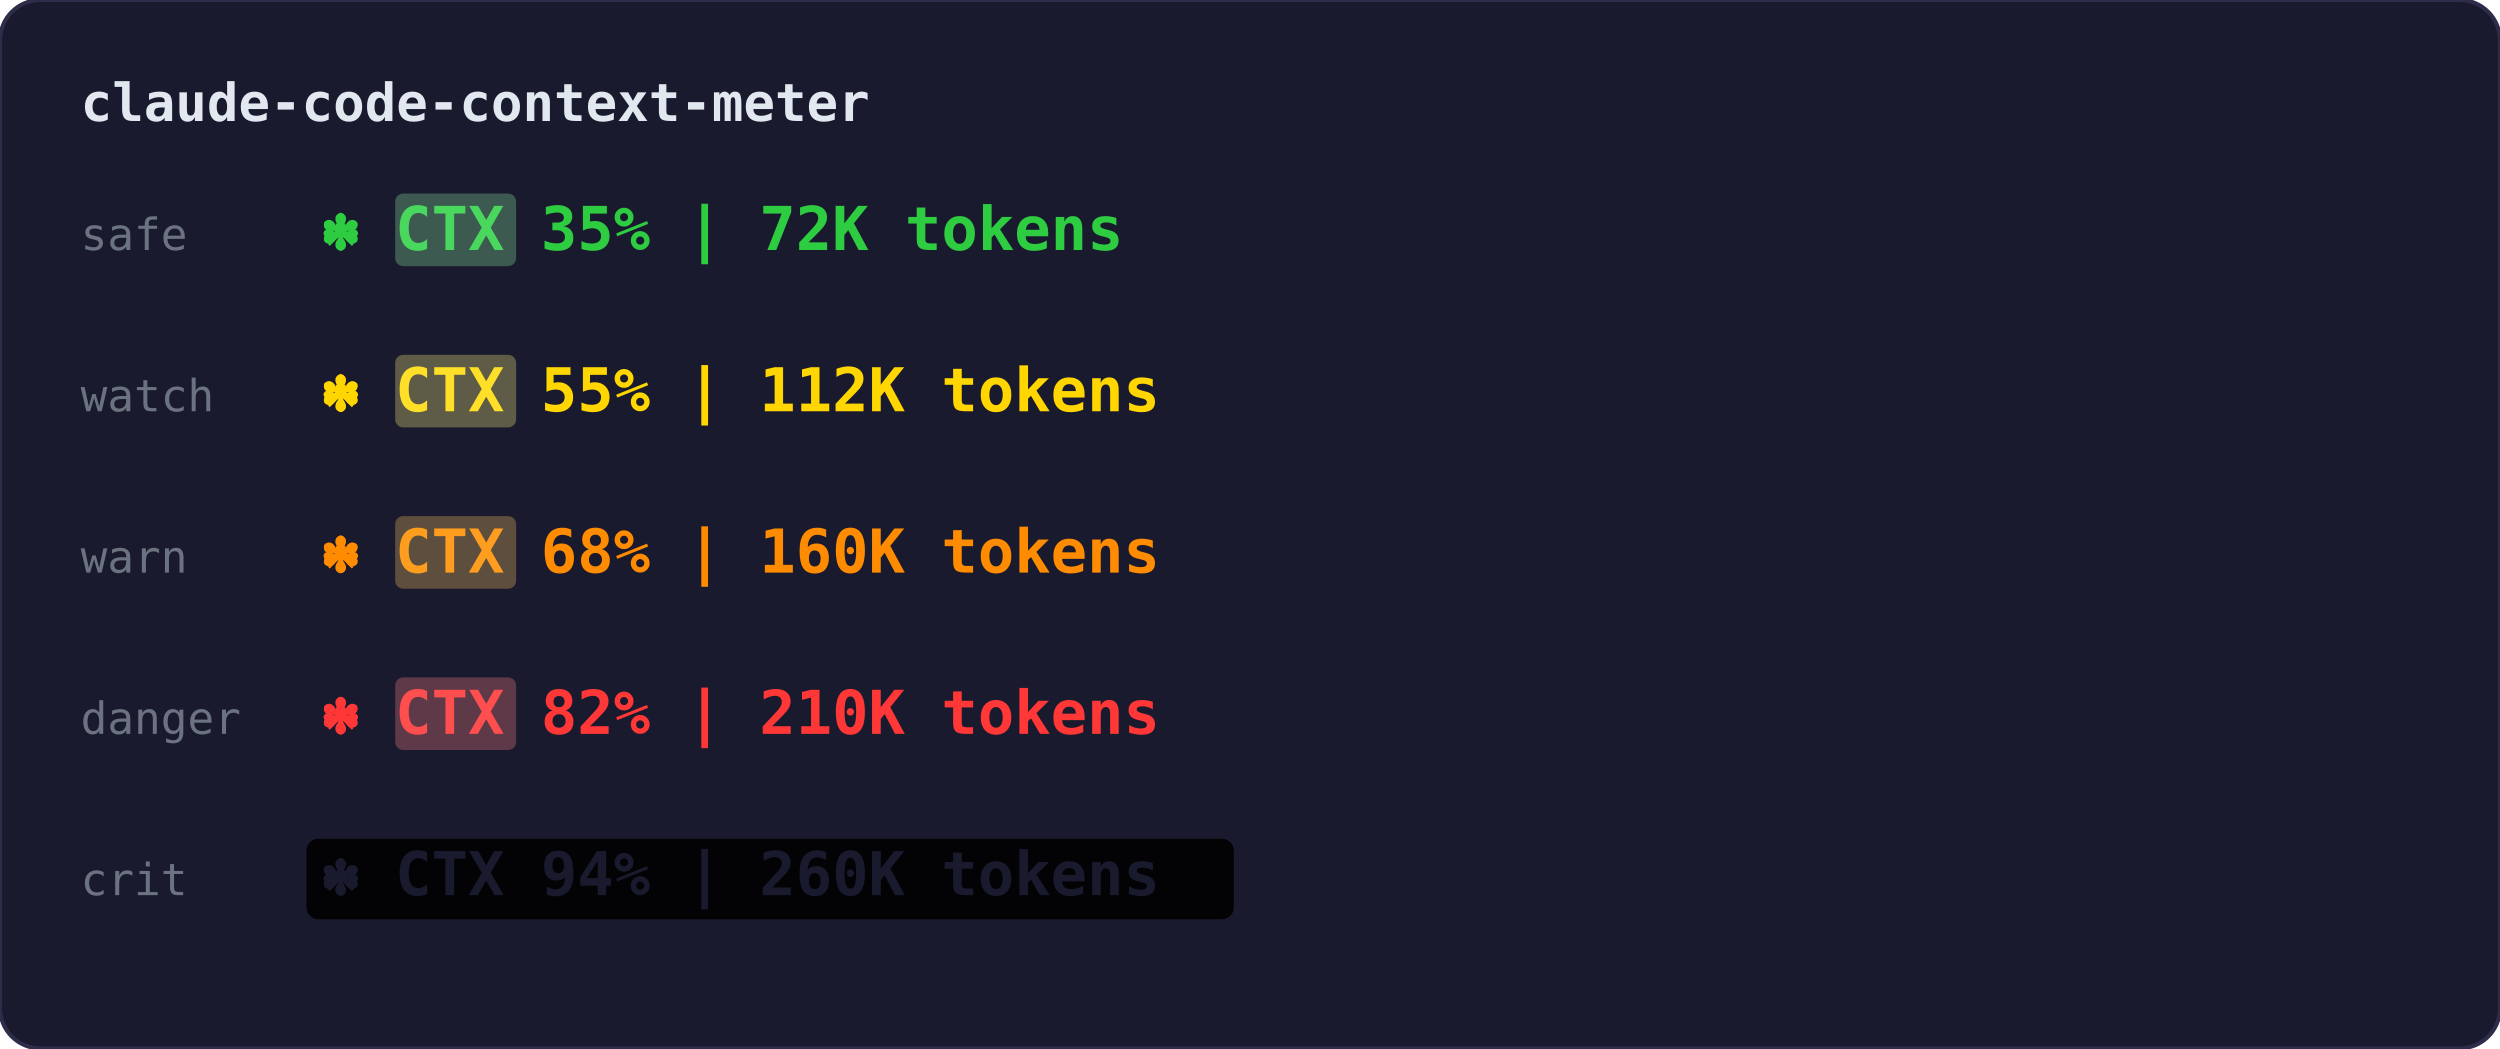
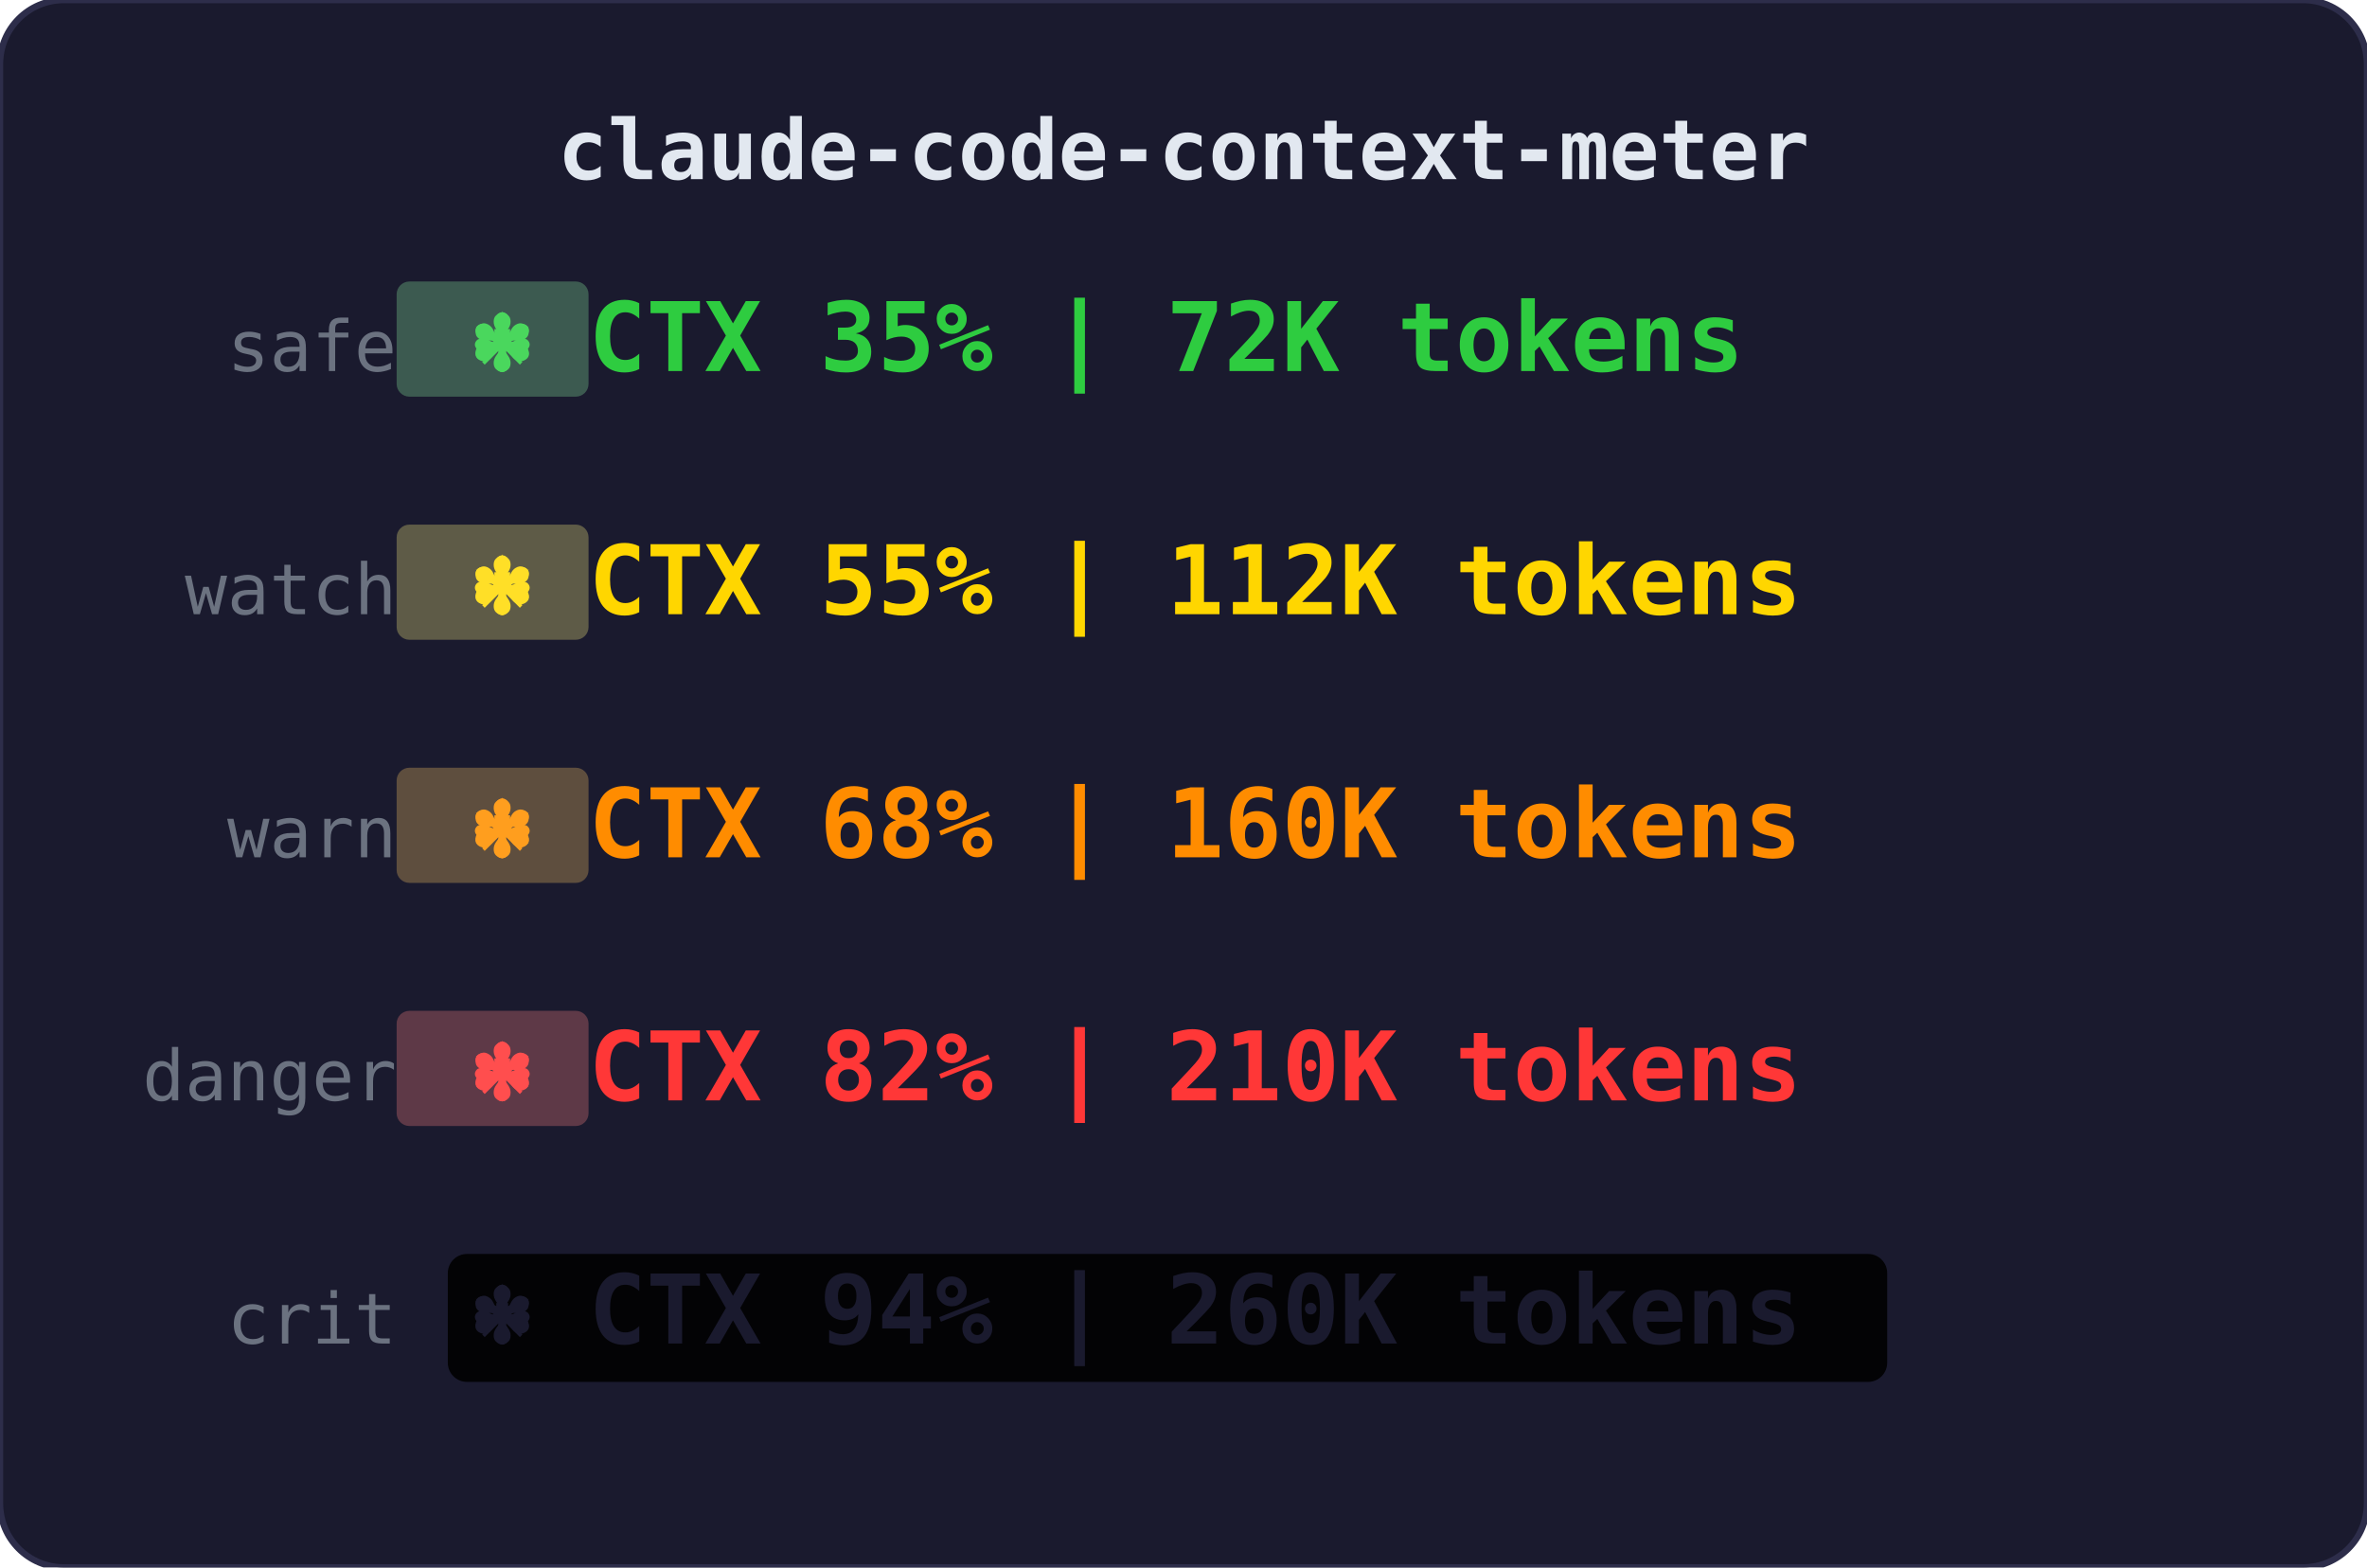
- <svg xmlns="http://www.w3.org/2000/svg" width="620" height="260" viewBox="0 0 620 260">
+ <svg xmlns="http://www.w3.org/2000/svg" width="370" height="245" viewBox="0 0 370 245" overflow="hidden">
  <style>
-     @keyframes shimmer-green {
-       0% { x: -30; }
-       100% { x: 240; }
-     }
-     @keyframes shimmer-yellow {
-       0% { x: -30; }
-       100% { x: 240; }
-     }
-     @keyframes shimmer-orange {
-       0% { x: -30; }
-       100% { x: 240; }
-     }
-     @keyframes shimmer-red {
-       0% { x: -30; }
-       100% { x: 240; }
-     }
-     @keyframes pulse-crit {
-       0% { fill: rgb(255, 55, 55); }
-       50% { fill: rgb(255, 150, 150); }
-       100% { fill: rgb(255, 55, 55); }
-     }
-     @keyframes spin {
-       0% { opacity: 1; }
-       8.3% { opacity: 1; }
-       8.4% { opacity: 0; }
-       100% { opacity: 0; }
-     }
-     @keyframes spin-reverse {
-       0% { opacity: 0; }
-       8.3% { opacity: 0; }
-       8.4% { opacity: 1; }
-       16.6% { opacity: 1; }
-       16.7% { opacity: 0; }
-       100% { opacity: 0; }
-     }
    text { font-family: "SF Mono", "Fira Code", "Cascadia Code", Menlo, monospace; }
    .bg { fill: #1a1a2e; }
-     .label { fill: #6b7280; font-size: 11px; }
+     .label { fill: #6b7280; font-size: 11px; text-anchor: end; }
    .spinner { font-size: 15px; }
- 
-     /* Spinner frames for each row */
-     .s0 { animation: spin 1.44s linear infinite; animation-delay: 0s; }
-     .s1 { animation: spin 1.44s linear infinite; animation-delay: -0.12s; }
-     .s2 { animation: spin 1.44s linear infinite; animation-delay: -0.24s; }
-     .s3 { animation: spin 1.44s linear infinite; animation-delay: -0.36s; }
-     .s4 { animation: spin 1.44s linear infinite; animation-delay: -0.48s; }
-     .s5 { animation: spin 1.44s linear infinite; animation-delay: -0.60s; }
- 
    .row-green { fill: rgb(46, 204, 64); font-size: 15px; font-weight: bold; }
    .row-yellow { fill: rgb(255, 214, 0); font-size: 15px; font-weight: bold; }
    .row-orange { fill: rgb(255, 140, 0); font-size: 15px; font-weight: bold; }
    .row-red { fill: rgb(255, 55, 55); font-size: 15px; font-weight: bold; }
-     .row-crit { font-size: 15px; font-weight: bold; animation: pulse-crit 1s ease-in-out infinite; }
  </style>
-   <rect class="bg" width="620" height="260" rx="10" />
-   <text x="20" y="30" fill="#e2e8f0" font-size="13" font-weight="bold" font-family="SF Mono, Fira Code, Menlo, monospace">claude-code-context-meter</text>
-   <text class="label" x="20" y="62">safe</text>
+   <rect class="bg" width="370" height="245" rx="10" />
+   <text x="185" y="28" fill="#e2e8f0" font-size="13" font-weight="bold" font-family="SF Mono, Fira Code, Menlo, monospace" text-anchor="middle">claude-code-context-meter</text>
+   <text class="label" x="62" y="58">safe</text>
  <g>
-     <text class="row-green spinner" x="80" y="62">
+     <text class="row-green spinner" x="74" y="58">
      <tspan>·</tspan>
      <animate attributeName="opacity" values="1;1;0;0;0;0;0;0;0;0;0;0" dur="1.44s" repeatCount="indefinite" />
    </text>
-     <text class="row-green spinner" x="80" y="62">
+     <text class="row-green spinner" x="74" y="58">
      <tspan>✢</tspan>
      <animate attributeName="opacity" values="0;0;1;1;0;0;0;0;0;0;0;0" dur="1.44s" repeatCount="indefinite" />
    </text>
-     <text class="row-green spinner" x="80" y="62">
+     <text class="row-green spinner" x="74" y="58">
      <tspan>✳</tspan>
      <animate attributeName="opacity" values="0;0;0;0;1;1;0;0;0;0;0;0" dur="1.44s" repeatCount="indefinite" />
    </text>
-     <text class="row-green spinner" x="80" y="62">
+     <text class="row-green spinner" x="74" y="58">
      <tspan>✶</tspan>
      <animate attributeName="opacity" values="0;0;0;0;0;0;1;1;0;0;0;0" dur="1.44s" repeatCount="indefinite" />
    </text>
-     <text class="row-green spinner" x="80" y="62">
+     <text class="row-green spinner" x="74" y="58">
      <tspan>✻</tspan>
      <animate attributeName="opacity" values="0;0;0;0;0;0;0;0;1;1;0;0" dur="1.44s" repeatCount="indefinite" />
    </text>
-     <text class="row-green spinner" x="80" y="62">
+     <text class="row-green spinner" x="74" y="58">
      <tspan>✽</tspan>
      <animate attributeName="opacity" values="0;0;0;0;0;0;0;0;0;0;1;1" dur="1.44s" repeatCount="indefinite" />
    </text>
-     <text class="row-green" x="98" y="62">CTX 35% | 72K tokens</text>
-     <rect x="98" y="48" width="30" height="18" rx="2" fill="rgb(140, 240, 160)" opacity="0.3">
-       <animate attributeName="x" values="68;298" dur="5s" repeatCount="indefinite" />
+     <text class="row-green" x="92" y="58">CTX 35% | 72K tokens</text>
+     <rect x="62" y="44" width="30" height="18" rx="2" fill="rgb(140, 240, 160)" opacity="0.3">
+       <animate attributeName="x" values="62;290" dur="5s" repeatCount="indefinite" />
    </rect>
  </g>
-   <text class="label" x="20" y="102">watch</text>
+   <text class="label" x="62" y="96">watch</text>
  <g>
-     <text class="row-yellow spinner" x="80" y="102">
+     <text class="row-yellow spinner" x="74" y="96">
      <tspan>·</tspan>
      <animate attributeName="opacity" values="1;1;0;0;0;0;0;0;0;0;0;0" dur="1.44s" repeatCount="indefinite" />
    </text>
-     <text class="row-yellow spinner" x="80" y="102">
+     <text class="row-yellow spinner" x="74" y="96">
      <tspan>✢</tspan>
      <animate attributeName="opacity" values="0;0;1;1;0;0;0;0;0;0;0;0" dur="1.44s" repeatCount="indefinite" />
    </text>
-     <text class="row-yellow spinner" x="80" y="102">
+     <text class="row-yellow spinner" x="74" y="96">
      <tspan>✳</tspan>
      <animate attributeName="opacity" values="0;0;0;0;1;1;0;0;0;0;0;0" dur="1.44s" repeatCount="indefinite" />
    </text>
-     <text class="row-yellow spinner" x="80" y="102">
+     <text class="row-yellow spinner" x="74" y="96">
      <tspan>✶</tspan>
      <animate attributeName="opacity" values="0;0;0;0;0;0;1;1;0;0;0;0" dur="1.44s" repeatCount="indefinite" />
    </text>
-     <text class="row-yellow spinner" x="80" y="102">
+     <text class="row-yellow spinner" x="74" y="96">
      <tspan>✻</tspan>
      <animate attributeName="opacity" values="0;0;0;0;0;0;0;0;1;1;0;0" dur="1.44s" repeatCount="indefinite" />
    </text>
-     <text class="row-yellow spinner" x="80" y="102">
+     <text class="row-yellow spinner" x="74" y="96">
      <tspan>✽</tspan>
      <animate attributeName="opacity" values="0;0;0;0;0;0;0;0;0;0;1;1" dur="1.44s" repeatCount="indefinite" />
    </text>
-     <text class="row-yellow" x="98" y="102">CTX 55% | 112K tokens</text>
-     <rect x="98" y="88" width="30" height="18" rx="2" fill="rgb(255, 245, 130)" opacity="0.3">
-       <animate attributeName="x" values="68;298" dur="4s" repeatCount="indefinite" />
+     <text class="row-yellow" x="92" y="96">CTX 55% | 112K tokens</text>
+     <rect x="62" y="82" width="30" height="18" rx="2" fill="rgb(255, 245, 130)" opacity="0.3">
+       <animate attributeName="x" values="62;290" dur="4s" repeatCount="indefinite" />
    </rect>
  </g>
-   <text class="label" x="20" y="142">warn</text>
+   <text class="label" x="62" y="134">warn</text>
  <g>
-     <text class="row-orange spinner" x="80" y="142">
+     <text class="row-orange spinner" x="74" y="134">
      <tspan>·</tspan>
      <animate attributeName="opacity" values="1;1;0;0;0;0;0;0;0;0;0;0" dur="1.44s" repeatCount="indefinite" />
    </text>
-     <text class="row-orange spinner" x="80" y="142">
+     <text class="row-orange spinner" x="74" y="134">
      <tspan>✢</tspan>
      <animate attributeName="opacity" values="0;0;1;1;0;0;0;0;0;0;0;0" dur="1.44s" repeatCount="indefinite" />
    </text>
-     <text class="row-orange spinner" x="80" y="142">
+     <text class="row-orange spinner" x="74" y="134">
      <tspan>✳</tspan>
      <animate attributeName="opacity" values="0;0;0;0;1;1;0;0;0;0;0;0" dur="1.44s" repeatCount="indefinite" />
    </text>
-     <text class="row-orange spinner" x="80" y="142">
+     <text class="row-orange spinner" x="74" y="134">
      <tspan>✶</tspan>
      <animate attributeName="opacity" values="0;0;0;0;0;0;1;1;0;0;0;0" dur="1.44s" repeatCount="indefinite" />
    </text>
-     <text class="row-orange spinner" x="80" y="142">
+     <text class="row-orange spinner" x="74" y="134">
      <tspan>✻</tspan>
      <animate attributeName="opacity" values="0;0;0;0;0;0;0;0;1;1;0;0" dur="1.44s" repeatCount="indefinite" />
    </text>
-     <text class="row-orange spinner" x="80" y="142">
+     <text class="row-orange spinner" x="74" y="134">
      <tspan>✽</tspan>
      <animate attributeName="opacity" values="0;0;0;0;0;0;0;0;0;0;1;1" dur="1.44s" repeatCount="indefinite" />
    </text>
-     <text class="row-orange" x="98" y="142">CTX 68% | 160K tokens</text>
-     <rect x="98" y="128" width="30" height="18" rx="2" fill="rgb(255, 200, 100)" opacity="0.3">
-       <animate attributeName="x" values="68;298" dur="3s" repeatCount="indefinite" />
+     <text class="row-orange" x="92" y="134">CTX 68% | 160K tokens</text>
+     <rect x="62" y="120" width="30" height="18" rx="2" fill="rgb(255, 200, 100)" opacity="0.3">
+       <animate attributeName="x" values="62;290" dur="3s" repeatCount="indefinite" />
    </rect>
  </g>
-   <text class="label" x="20" y="182">danger</text>
+   <text class="label" x="62" y="172">danger</text>
  <g>
-     <text class="row-red spinner" x="80" y="182">
+     <text class="row-red spinner" x="74" y="172">
      <tspan>·</tspan>
      <animate attributeName="opacity" values="1;1;0;0;0;0;0;0;0;0;0;0" dur="1.44s" repeatCount="indefinite" />
    </text>
-     <text class="row-red spinner" x="80" y="182">
+     <text class="row-red spinner" x="74" y="172">
      <tspan>✢</tspan>
      <animate attributeName="opacity" values="0;0;1;1;0;0;0;0;0;0;0;0" dur="1.44s" repeatCount="indefinite" />
    </text>
-     <text class="row-red spinner" x="80" y="182">
+     <text class="row-red spinner" x="74" y="172">
      <tspan>✳</tspan>
      <animate attributeName="opacity" values="0;0;0;0;1;1;0;0;0;0;0;0" dur="1.44s" repeatCount="indefinite" />
    </text>
-     <text class="row-red spinner" x="80" y="182">
+     <text class="row-red spinner" x="74" y="172">
      <tspan>✶</tspan>
      <animate attributeName="opacity" values="0;0;0;0;0;0;1;1;0;0;0;0" dur="1.44s" repeatCount="indefinite" />
    </text>
-     <text class="row-red spinner" x="80" y="182">
+     <text class="row-red spinner" x="74" y="172">
      <tspan>✻</tspan>
      <animate attributeName="opacity" values="0;0;0;0;0;0;0;0;1;1;0;0" dur="1.44s" repeatCount="indefinite" />
    </text>
-     <text class="row-red spinner" x="80" y="182">
+     <text class="row-red spinner" x="74" y="172">
      <tspan>✽</tspan>
      <animate attributeName="opacity" values="0;0;0;0;0;0;0;0;0;0;1;1" dur="1.44s" repeatCount="indefinite" />
    </text>
-     <text class="row-red" x="98" y="182">CTX 82% | 210K tokens</text>
-     <rect x="98" y="168" width="30" height="18" rx="2" fill="rgb(255, 130, 130)" opacity="0.3">
-       <animate attributeName="x" values="68;298" dur="2.4s" repeatCount="indefinite" />
+     <text class="row-red" x="92" y="172">CTX 82% | 210K tokens</text>
+     <rect x="62" y="158" width="30" height="18" rx="2" fill="rgb(255, 130, 130)" opacity="0.3">
+       <animate attributeName="x" values="62;290" dur="2.4s" repeatCount="indefinite" />
    </rect>
  </g>
-   <text class="label" x="20" y="222">crit</text>
+   <text class="label" x="62" y="210">crit</text>
  <g>
-     <rect x="76" y="208" width="230" height="20" rx="3" opacity="0.9">
+     <rect x="70" y="196" width="225" height="20" rx="3" opacity="0.9">
      <animate attributeName="fill" values="rgb(255,55,55);rgb(255,150,150);rgb(255,55,55)" dur="1s" repeatCount="indefinite" />
    </rect>
-     <text class="spinner" x="80" y="222" fill="#1a1a2e">
+     <text class="spinner" x="74" y="210" fill="#1a1a2e">
      <tspan>·</tspan>
      <animate attributeName="opacity" values="1;1;0;0;0;0;0;0;0;0;0;0" dur="1.44s" repeatCount="indefinite" />
    </text>
-     <text class="spinner" x="80" y="222" fill="#1a1a2e">
+     <text class="spinner" x="74" y="210" fill="#1a1a2e">
      <tspan>✢</tspan>
      <animate attributeName="opacity" values="0;0;1;1;0;0;0;0;0;0;0;0" dur="1.44s" repeatCount="indefinite" />
    </text>
-     <text class="spinner" x="80" y="222" fill="#1a1a2e">
+     <text class="spinner" x="74" y="210" fill="#1a1a2e">
      <tspan>✳</tspan>
      <animate attributeName="opacity" values="0;0;0;0;1;1;0;0;0;0;0;0" dur="1.44s" repeatCount="indefinite" />
    </text>
-     <text class="spinner" x="80" y="222" fill="#1a1a2e">
+     <text class="spinner" x="74" y="210" fill="#1a1a2e">
      <tspan>✶</tspan>
      <animate attributeName="opacity" values="0;0;0;0;0;0;1;1;0;0;0;0" dur="1.44s" repeatCount="indefinite" />
    </text>
-     <text class="spinner" x="80" y="222" fill="#1a1a2e">
+     <text class="spinner" x="74" y="210" fill="#1a1a2e">
      <tspan>✻</tspan>
      <animate attributeName="opacity" values="0;0;0;0;0;0;0;0;1;1;0;0" dur="1.44s" repeatCount="indefinite" />
    </text>
-     <text class="spinner" x="80" y="222" fill="#1a1a2e">
+     <text class="spinner" x="74" y="210" fill="#1a1a2e">
      <tspan>✽</tspan>
      <animate attributeName="opacity" values="0;0;0;0;0;0;0;0;0;0;1;1" dur="1.44s" repeatCount="indefinite" />
    </text>
-     <text x="98" y="222" fill="#1a1a2e" font-size="15" font-weight="bold" font-family="SF Mono, Fira Code, Menlo, monospace">CTX 94% | 260K tokens</text>
+     <text x="92" y="210" fill="#1a1a2e" font-size="15" font-weight="bold" font-family="SF Mono, Fira Code, Menlo, monospace">CTX 94% | 260K tokens</text>
  </g>
-   <rect x="0" y="0" width="620" height="260" rx="10" fill="none" stroke="#2d2d4a" stroke-width="1" />
+   <rect x="0" y="0" width="370" height="245" rx="10" fill="none" stroke="#2d2d4a" stroke-width="1" />
</svg>
